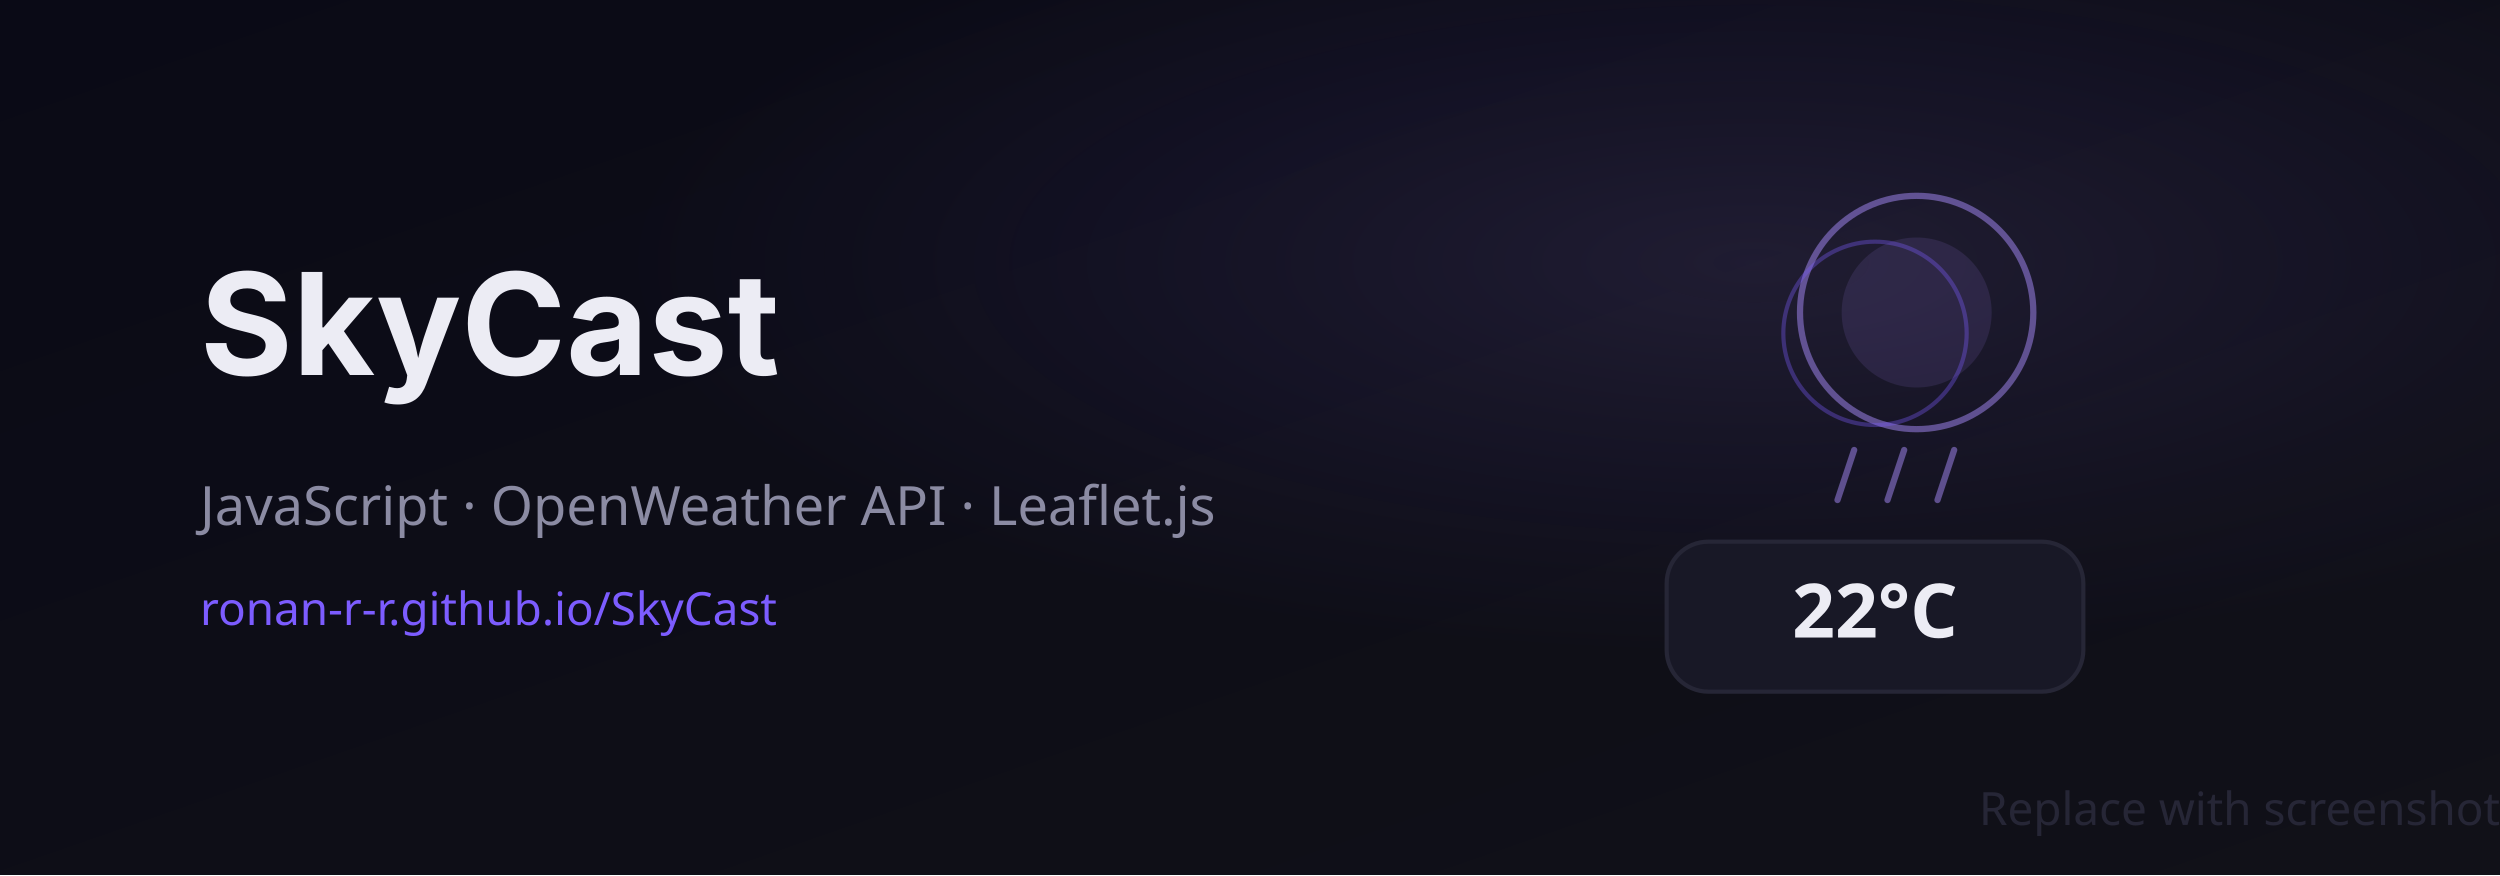
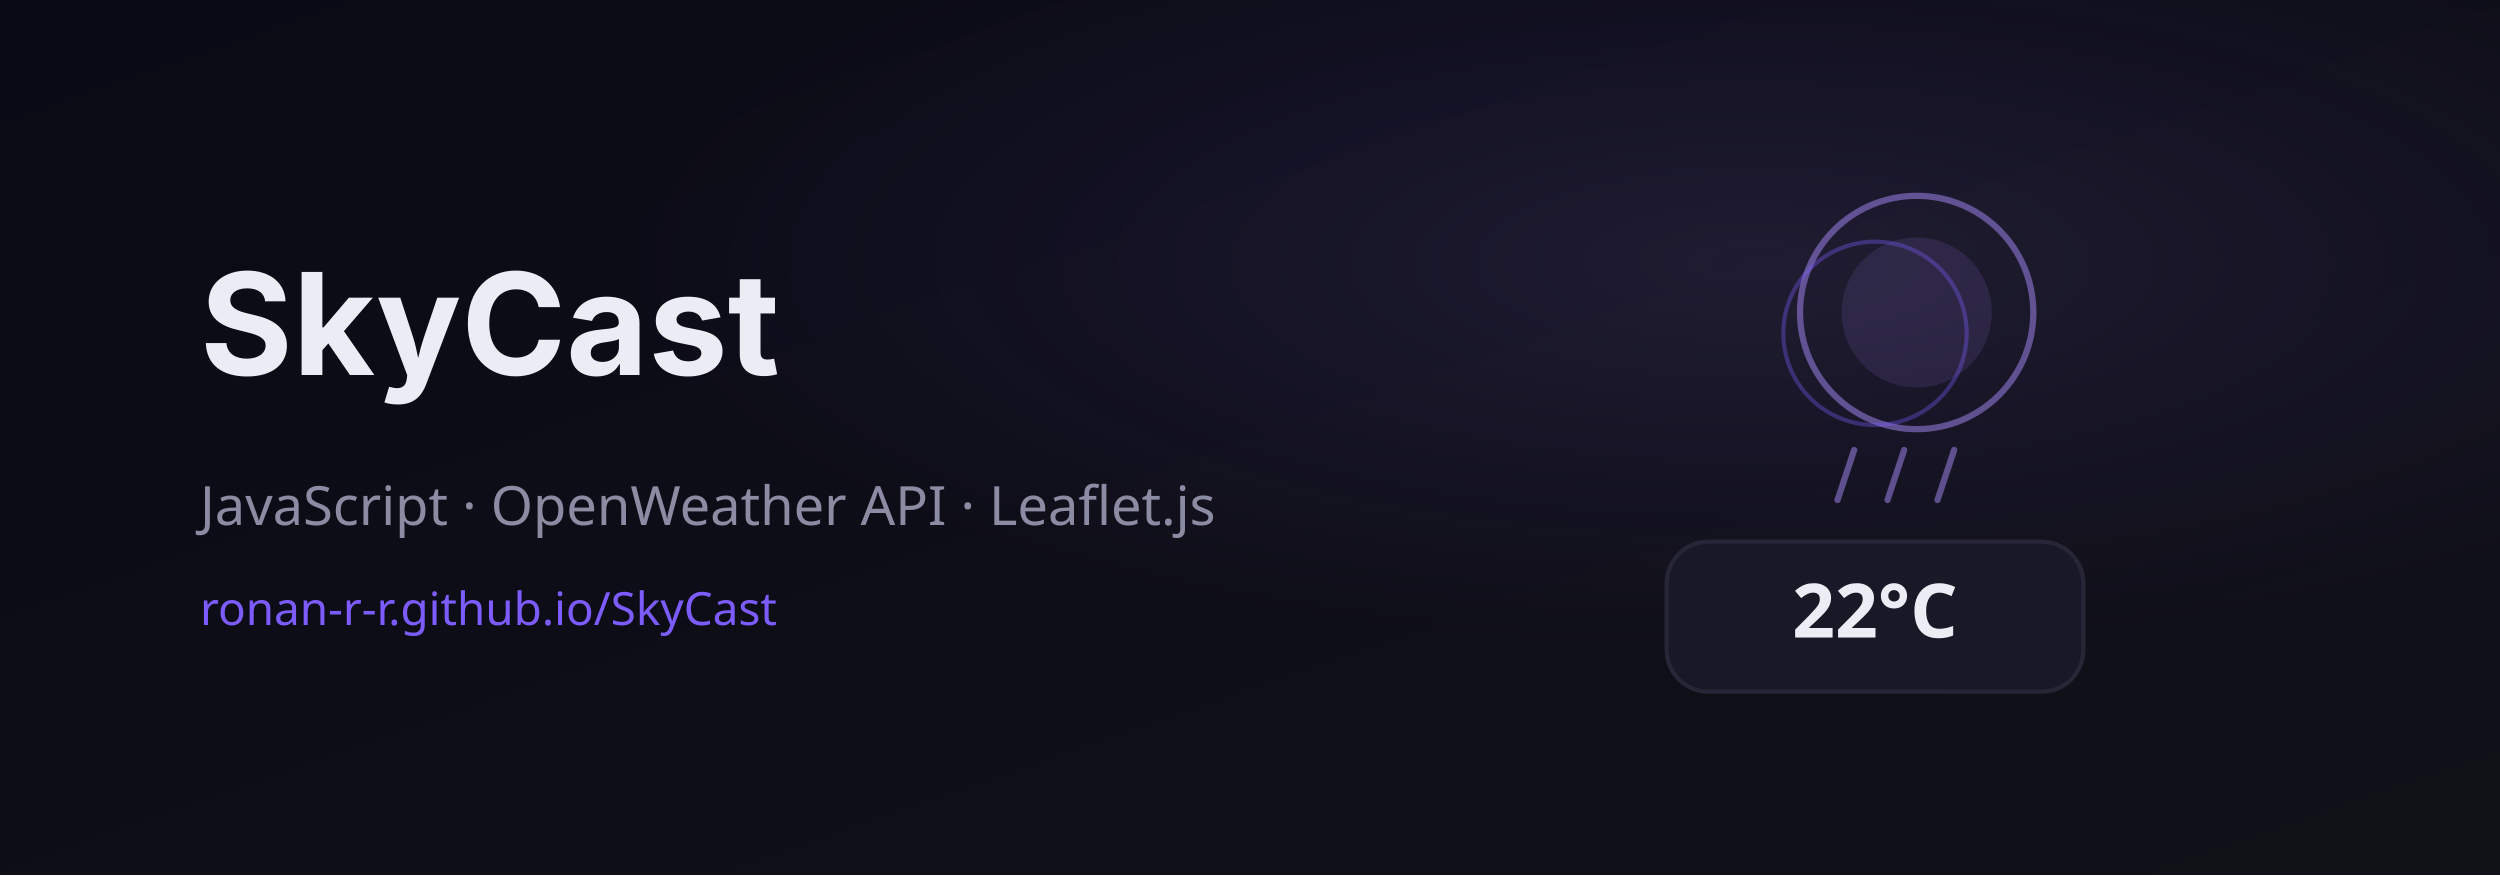
<svg xmlns="http://www.w3.org/2000/svg" viewBox="0 0 600 210" width="600" height="210">
  <defs>
    <linearGradient id="bg4" x1="0%" y1="0%" x2="100%" y2="100%">
      <stop offset="0%" stop-color="#0A0A16" />
      <stop offset="100%" stop-color="#111118" />
    </linearGradient>
    <radialGradient id="sky" cx="70%" cy="30%" r="45%">
      <stop offset="0%" stop-color="#A78BFA" stop-opacity="0.12" />
      <stop offset="100%" stop-color="#7C5CFF" stop-opacity="0" />
    </radialGradient>
  </defs>
  <rect width="600" height="210" fill="url(#bg4)" />
  <rect width="600" height="210" fill="url(#sky)" />
  <circle cx="460" cy="75" r="28" fill="none" stroke="#A78BFA" stroke-width="1.5" opacity="0.5" />
  <circle cx="460" cy="75" r="18" fill="rgba(167,139,250,0.12)" />
  <circle cx="450" cy="80" r="22" fill="none" stroke="#7C5CFF" stroke-width="1" opacity="0.35" />
  <line x1="445" y1="108" x2="441" y2="120" stroke="#A78BFA" stroke-width="1.5" opacity="0.5" stroke-linecap="round" />
  <line x1="457" y1="108" x2="453" y2="120" stroke="#A78BFA" stroke-width="1.5" opacity="0.5" stroke-linecap="round" />
  <line x1="469" y1="108" x2="465" y2="120" stroke="#A78BFA" stroke-width="1.5" opacity="0.5" stroke-linecap="round" />
  <rect x="400" y="130" width="100" height="36" rx="10" fill="#181826" stroke="#262636" stroke-width="1" />
  <text x="450" y="153" font-family="system-ui" font-size="18" font-weight="700" fill="#ECECF4" text-anchor="middle">22°C</text>
  <text x="48" y="90" font-family="system-ui, -apple-system, sans-serif" font-size="34" font-weight="700" fill="#ECECF4">SkyCast</text>
  <text x="48" y="126" font-family="system-ui" font-size="13" fill="#8B8BA3">JavaScript · OpenWeather API · Leaflet.js</text>
  <text x="48" y="150" font-family="system-ui" font-size="11" fill="#7C5CFF">ronan-r-r.github.io/SkyCast</text>
-   <text x="600" y="198" font-family="system-ui" font-size="11" fill="#262636" text-anchor="end">Replace with screenshot</text>
</svg>
